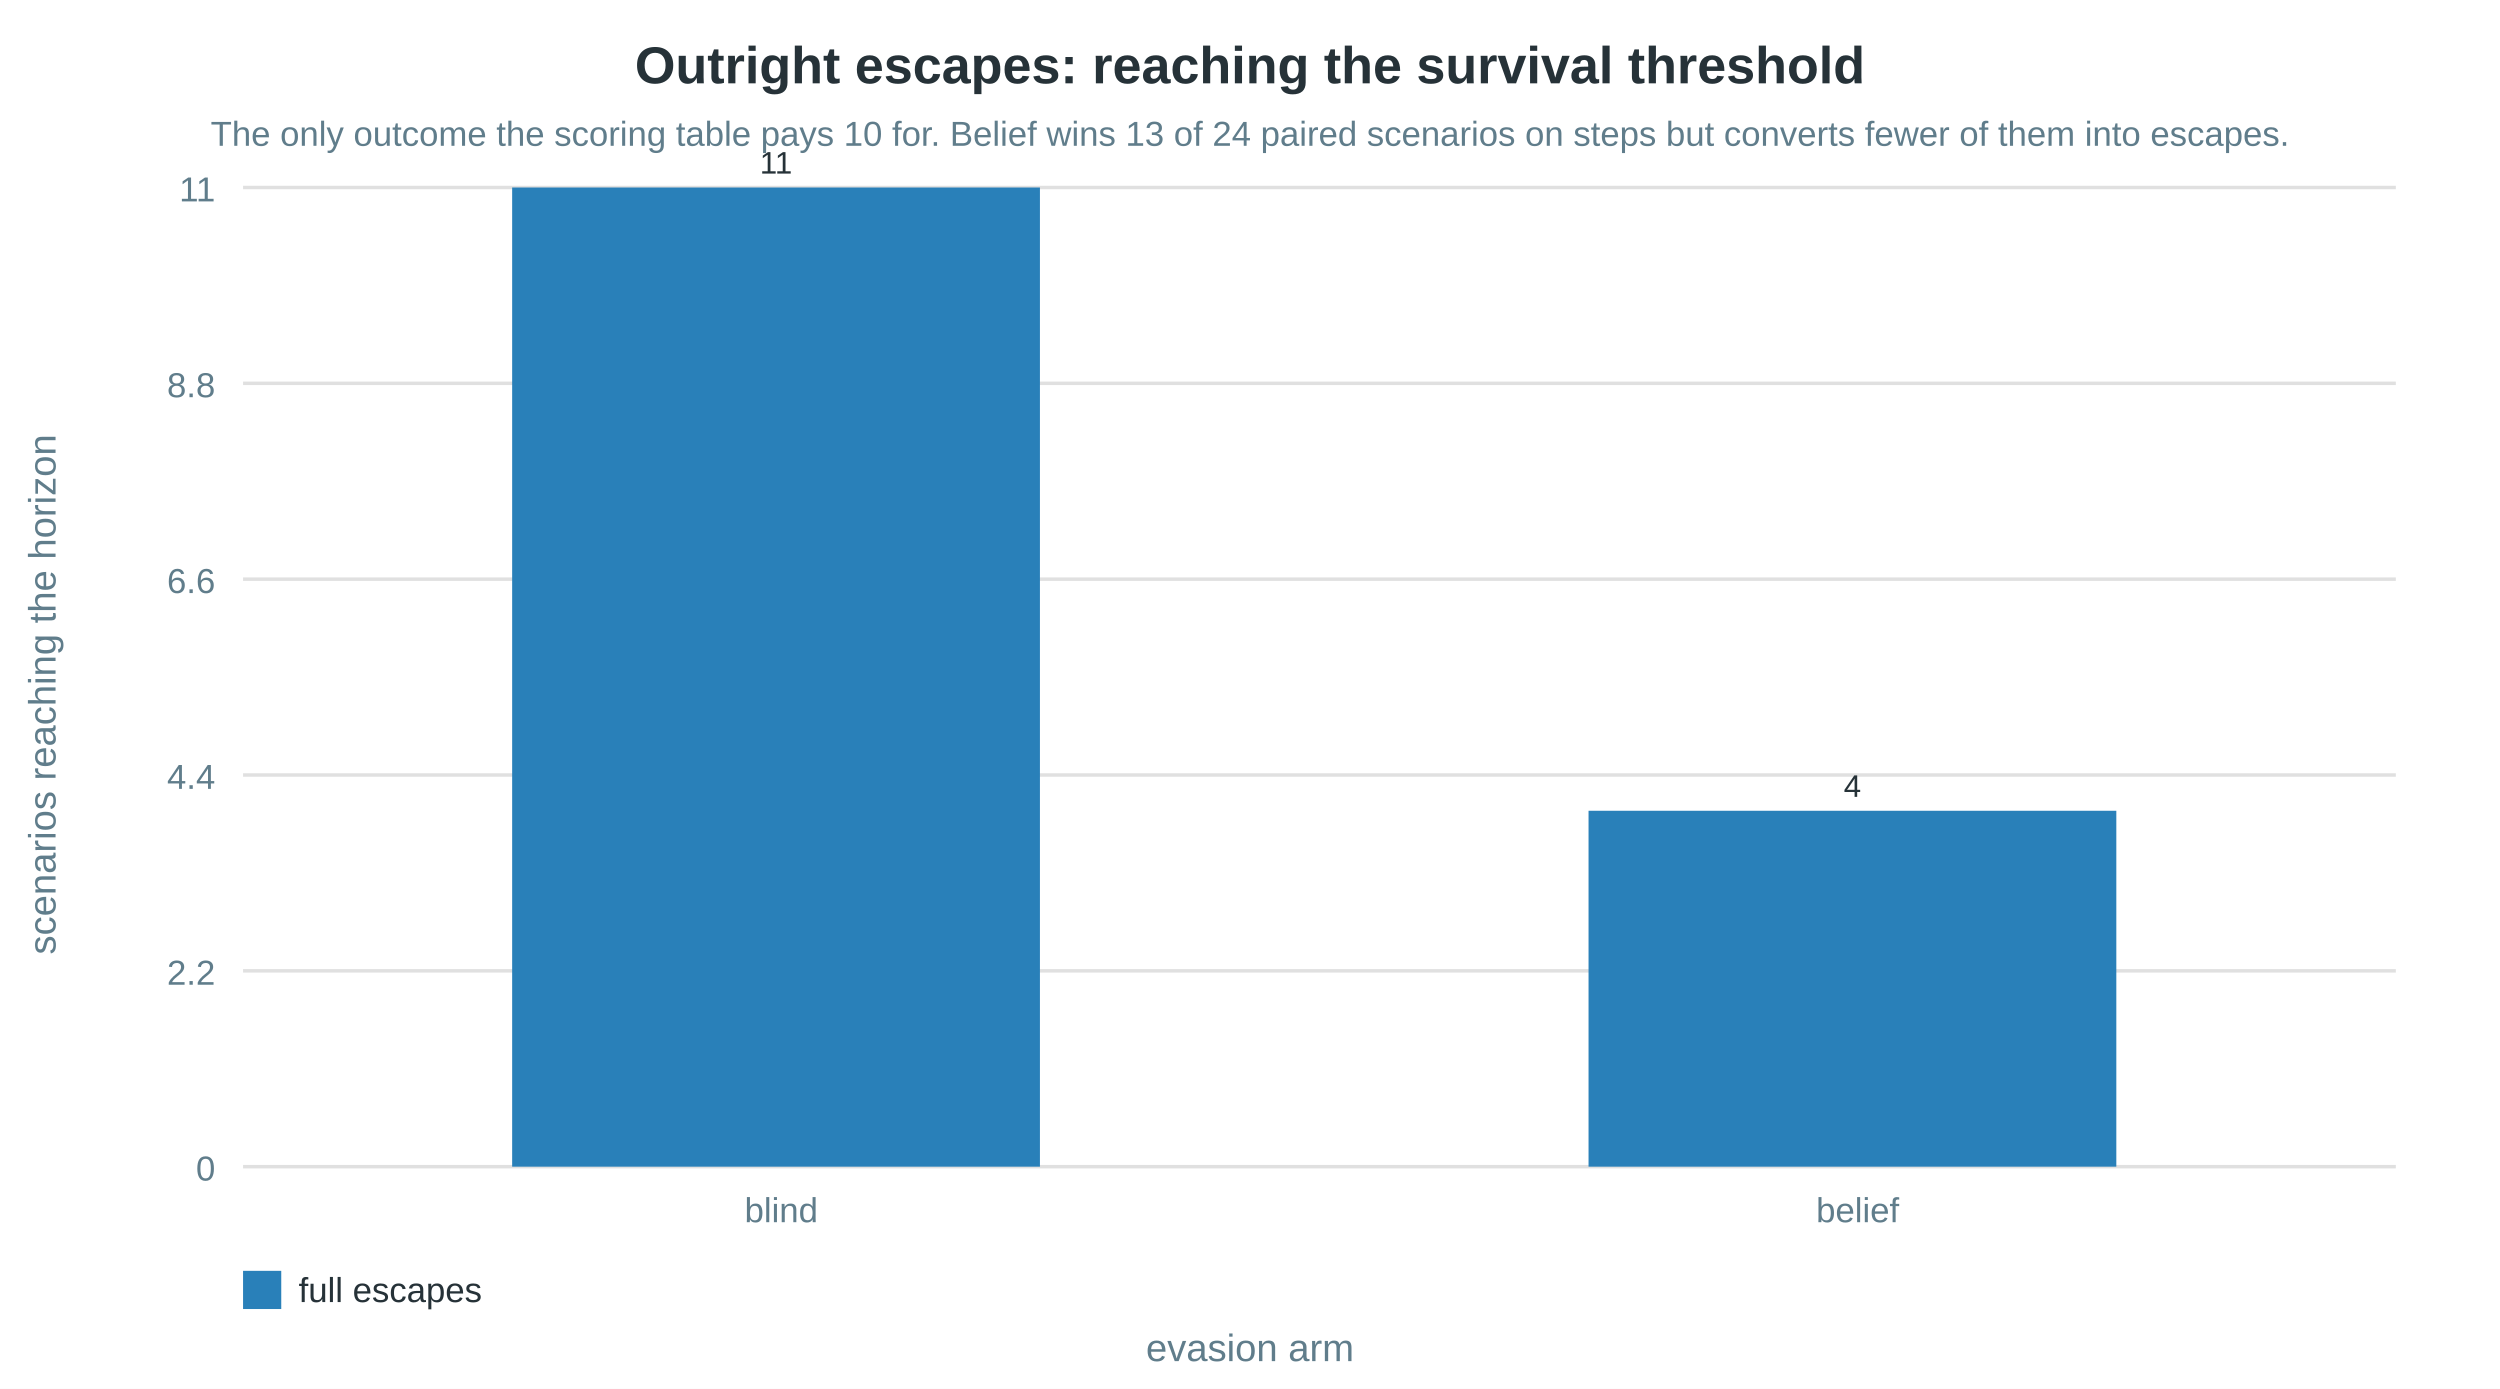
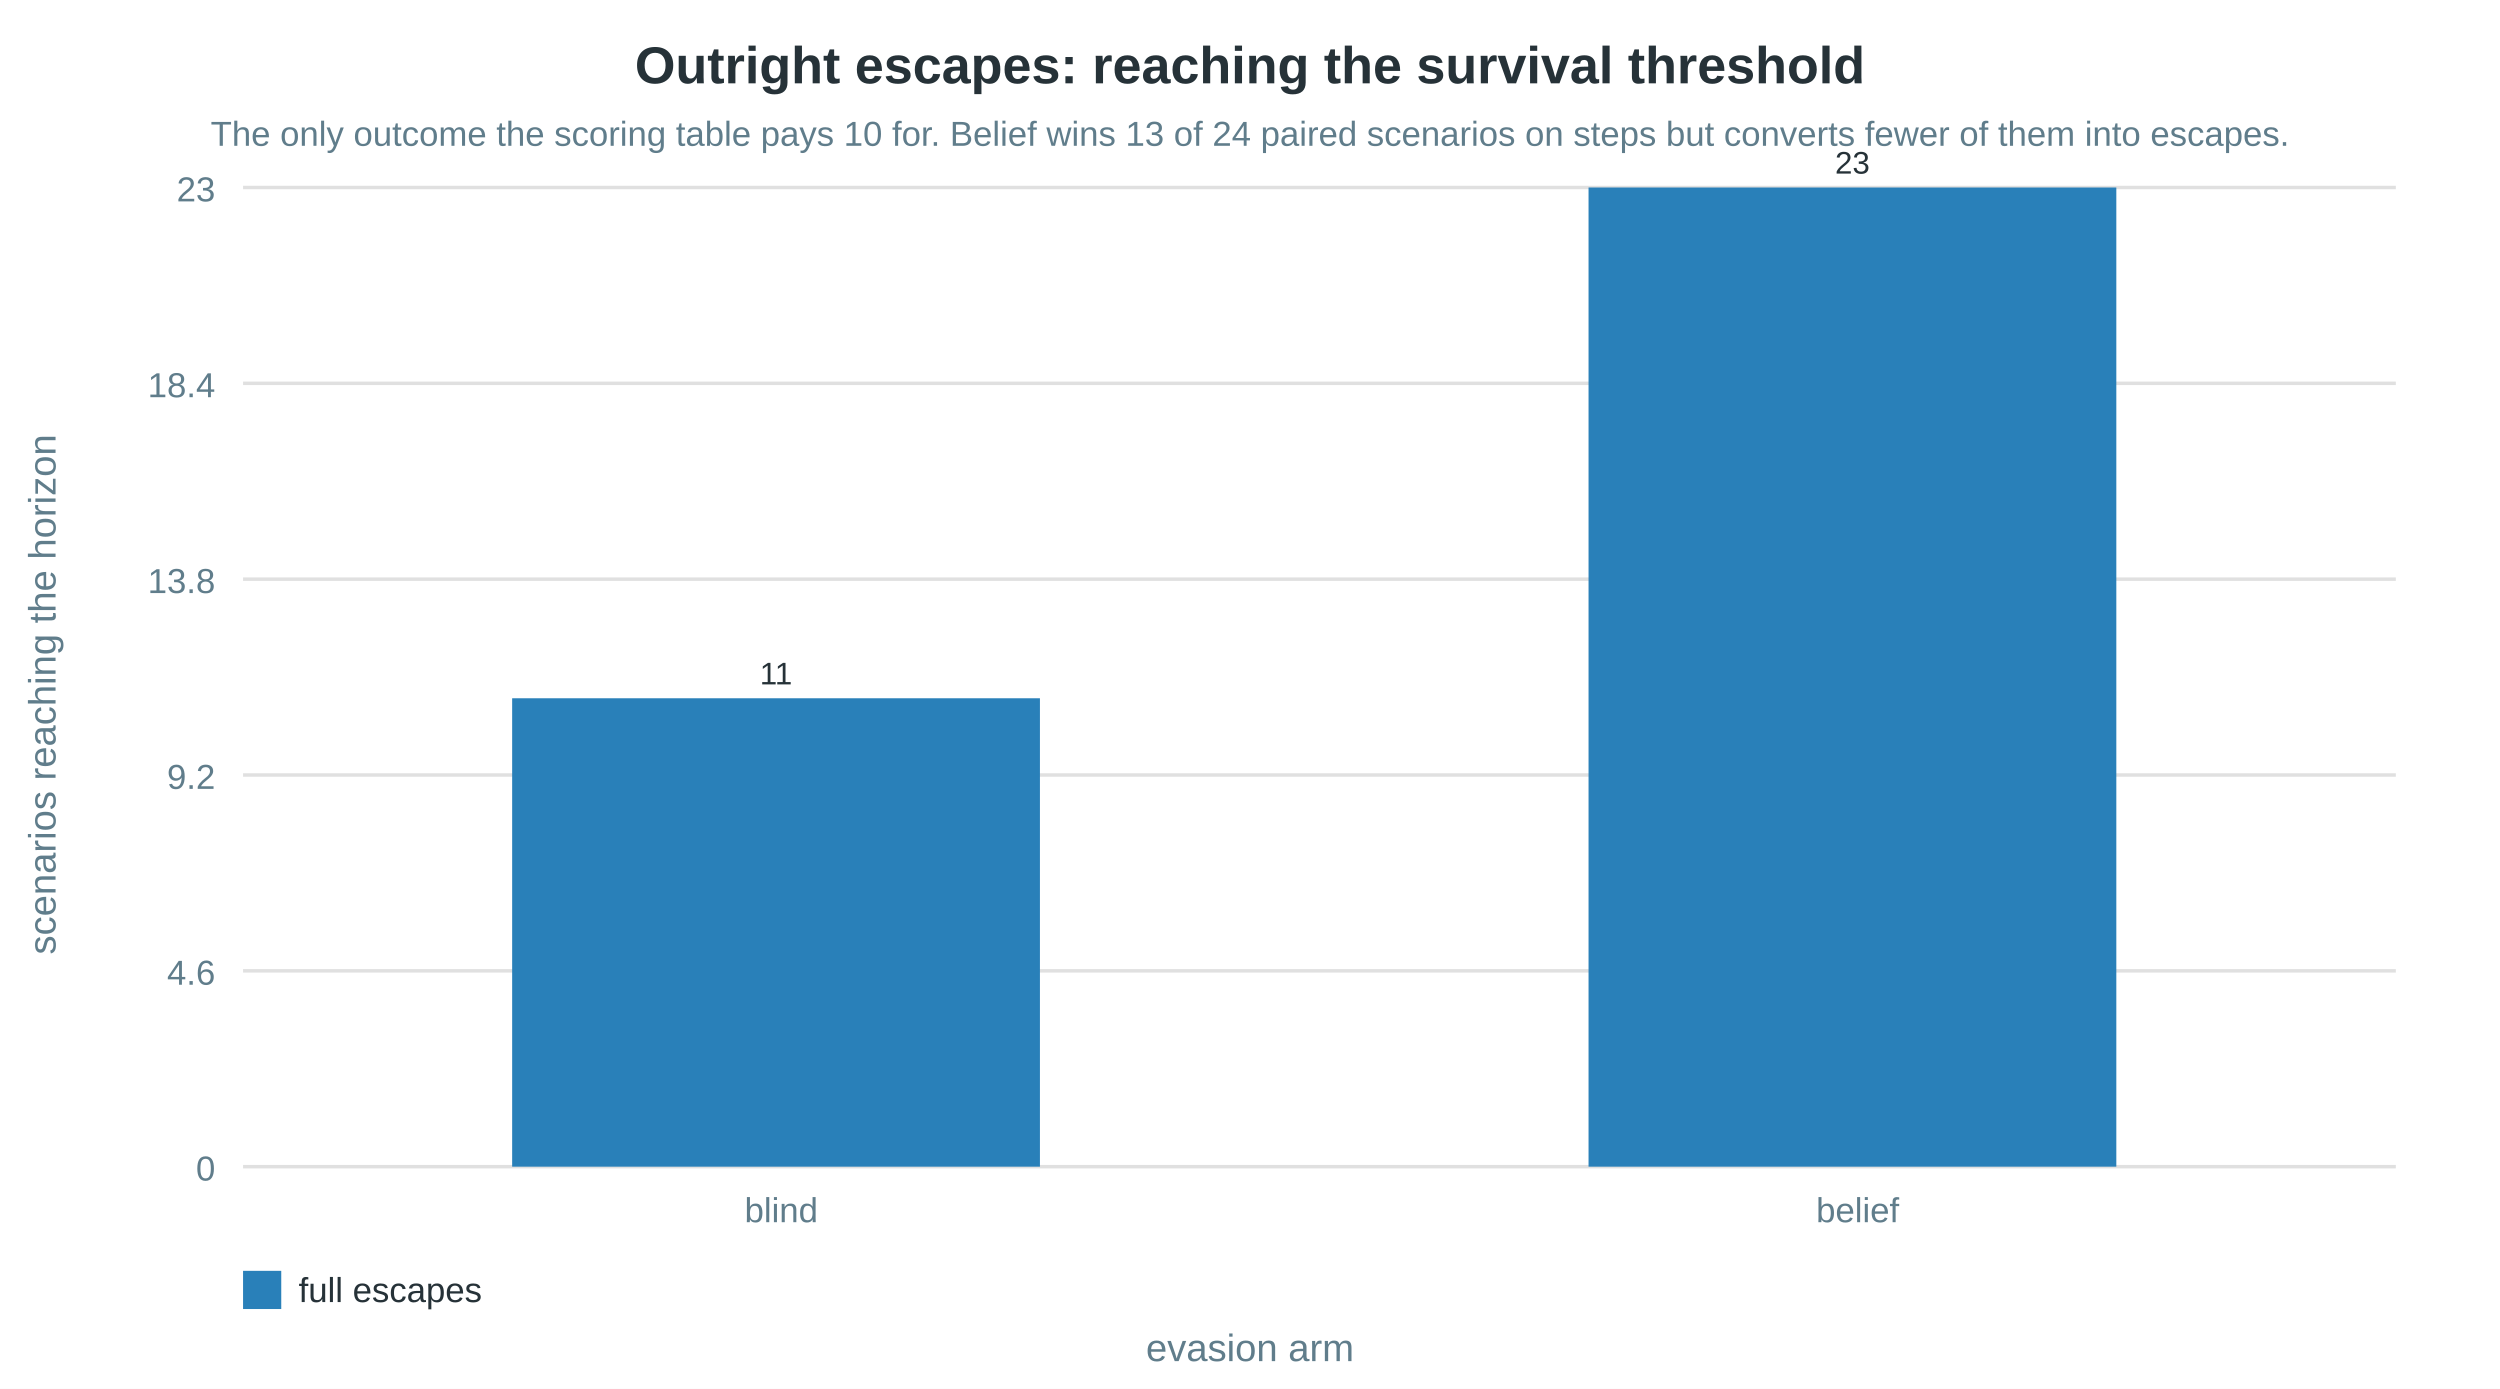
<svg xmlns="http://www.w3.org/2000/svg" viewBox="0 0 720 400" width="720" height="400" role="img">
  <rect width="720" height="400" fill="#ffffff" />
  <text x="360.0" y="24.0" font-family="Segoe UI,Arial,sans-serif" font-size="15" fill="#263238" text-anchor="middle" font-weight="bold">Outright escapes: reaching the survival threshold</text>
  <text x="360.0" y="42.0" font-family="Segoe UI,Arial,sans-serif" font-size="10" fill="#607d8b" text-anchor="middle" font-weight="normal">The only outcome the scoring table pays 10 for. Belief wins 13 of 24 paired scenarios on steps but converts fewer of them into escapes.</text>
  <text x="360.0" y="392.0" font-family="Segoe UI,Arial,sans-serif" font-size="11" fill="#607d8b" text-anchor="middle" font-weight="normal">evasion arm</text>
  <g transform="translate(16,200.0) rotate(-90)">
    <text x="0.0" y="0.0" font-family="Segoe UI,Arial,sans-serif" font-size="11" fill="#607d8b" text-anchor="middle" font-weight="normal">scenarios reaching the horizon</text>
  </g>
  <line x1="70" y1="336.0" x2="690" y2="336.0" stroke="#e0e0e0" stroke-width="1" />
  <text x="62.0" y="340.0" font-family="Segoe UI,Arial,sans-serif" font-size="10" fill="#607d8b" text-anchor="end" font-weight="normal">0</text>
  <line x1="70" y1="279.6" x2="690" y2="279.6" stroke="#e0e0e0" stroke-width="1" />
-   <text x="62.0" y="283.6" font-family="Segoe UI,Arial,sans-serif" font-size="10" fill="#607d8b" text-anchor="end" font-weight="normal">2.2</text>
+   <text x="62.0" y="283.6" font-family="Segoe UI,Arial,sans-serif" font-size="10" fill="#607d8b" text-anchor="end" font-weight="normal">4.6</text>
  <line x1="70" y1="223.2" x2="690" y2="223.2" stroke="#e0e0e0" stroke-width="1" />
-   <text x="62.0" y="227.2" font-family="Segoe UI,Arial,sans-serif" font-size="10" fill="#607d8b" text-anchor="end" font-weight="normal">4.4</text>
+   <text x="62.0" y="227.2" font-family="Segoe UI,Arial,sans-serif" font-size="10" fill="#607d8b" text-anchor="end" font-weight="normal">9.2</text>
  <line x1="70" y1="166.8" x2="690" y2="166.8" stroke="#e0e0e0" stroke-width="1" />
-   <text x="62.0" y="170.8" font-family="Segoe UI,Arial,sans-serif" font-size="10" fill="#607d8b" text-anchor="end" font-weight="normal">6.6</text>
+   <text x="62.0" y="170.8" font-family="Segoe UI,Arial,sans-serif" font-size="10" fill="#607d8b" text-anchor="end" font-weight="normal">13.8</text>
  <line x1="70" y1="110.4" x2="690" y2="110.4" stroke="#e0e0e0" stroke-width="1" />
-   <text x="62.0" y="114.4" font-family="Segoe UI,Arial,sans-serif" font-size="10" fill="#607d8b" text-anchor="end" font-weight="normal">8.8</text>
+   <text x="62.0" y="114.4" font-family="Segoe UI,Arial,sans-serif" font-size="10" fill="#607d8b" text-anchor="end" font-weight="normal">18.4</text>
  <line x1="70" y1="54.0" x2="690" y2="54.0" stroke="#e0e0e0" stroke-width="1" />
-   <text x="62.0" y="58.0" font-family="Segoe UI,Arial,sans-serif" font-size="10" fill="#607d8b" text-anchor="end" font-weight="normal">11</text>
+   <text x="62.0" y="58.0" font-family="Segoe UI,Arial,sans-serif" font-size="10" fill="#607d8b" text-anchor="end" font-weight="normal">23</text>
  <text x="225.0" y="352.0" font-family="Segoe UI,Arial,sans-serif" font-size="10" fill="#607d8b" text-anchor="middle" font-weight="normal">blind</text>
-   <rect x="147.5" y="54.0" width="152.0" height="282.0" fill="#2980b9" />
-   <text x="223.5" y="50.0" font-family="Segoe UI,Arial,sans-serif" font-size="9" fill="#263238" text-anchor="middle" font-weight="normal">11</text>
+   <rect x="147.5" y="201.1" width="152.0" height="134.9" fill="#2980b9" />
+   <text x="223.5" y="197.1" font-family="Segoe UI,Arial,sans-serif" font-size="9" fill="#263238" text-anchor="middle" font-weight="normal">11</text>
  <text x="535.0" y="352.0" font-family="Segoe UI,Arial,sans-serif" font-size="10" fill="#607d8b" text-anchor="middle" font-weight="normal">belief</text>
-   <rect x="457.5" y="233.5" width="152.0" height="102.5" fill="#2980b9" />
-   <text x="533.5" y="229.5" font-family="Segoe UI,Arial,sans-serif" font-size="9" fill="#263238" text-anchor="middle" font-weight="normal">4</text>
+   <rect x="457.5" y="54.0" width="152.0" height="282.0" fill="#2980b9" />
+   <text x="533.5" y="50.0" font-family="Segoe UI,Arial,sans-serif" font-size="9" fill="#263238" text-anchor="middle" font-weight="normal">23</text>
  <rect x="70" y="366" width="11" height="11" fill="#2980b9" />
  <text x="86.0" y="375.0" font-family="Segoe UI,Arial,sans-serif" font-size="10" fill="#263238" text-anchor="start" font-weight="normal">full escapes</text>
</svg>
